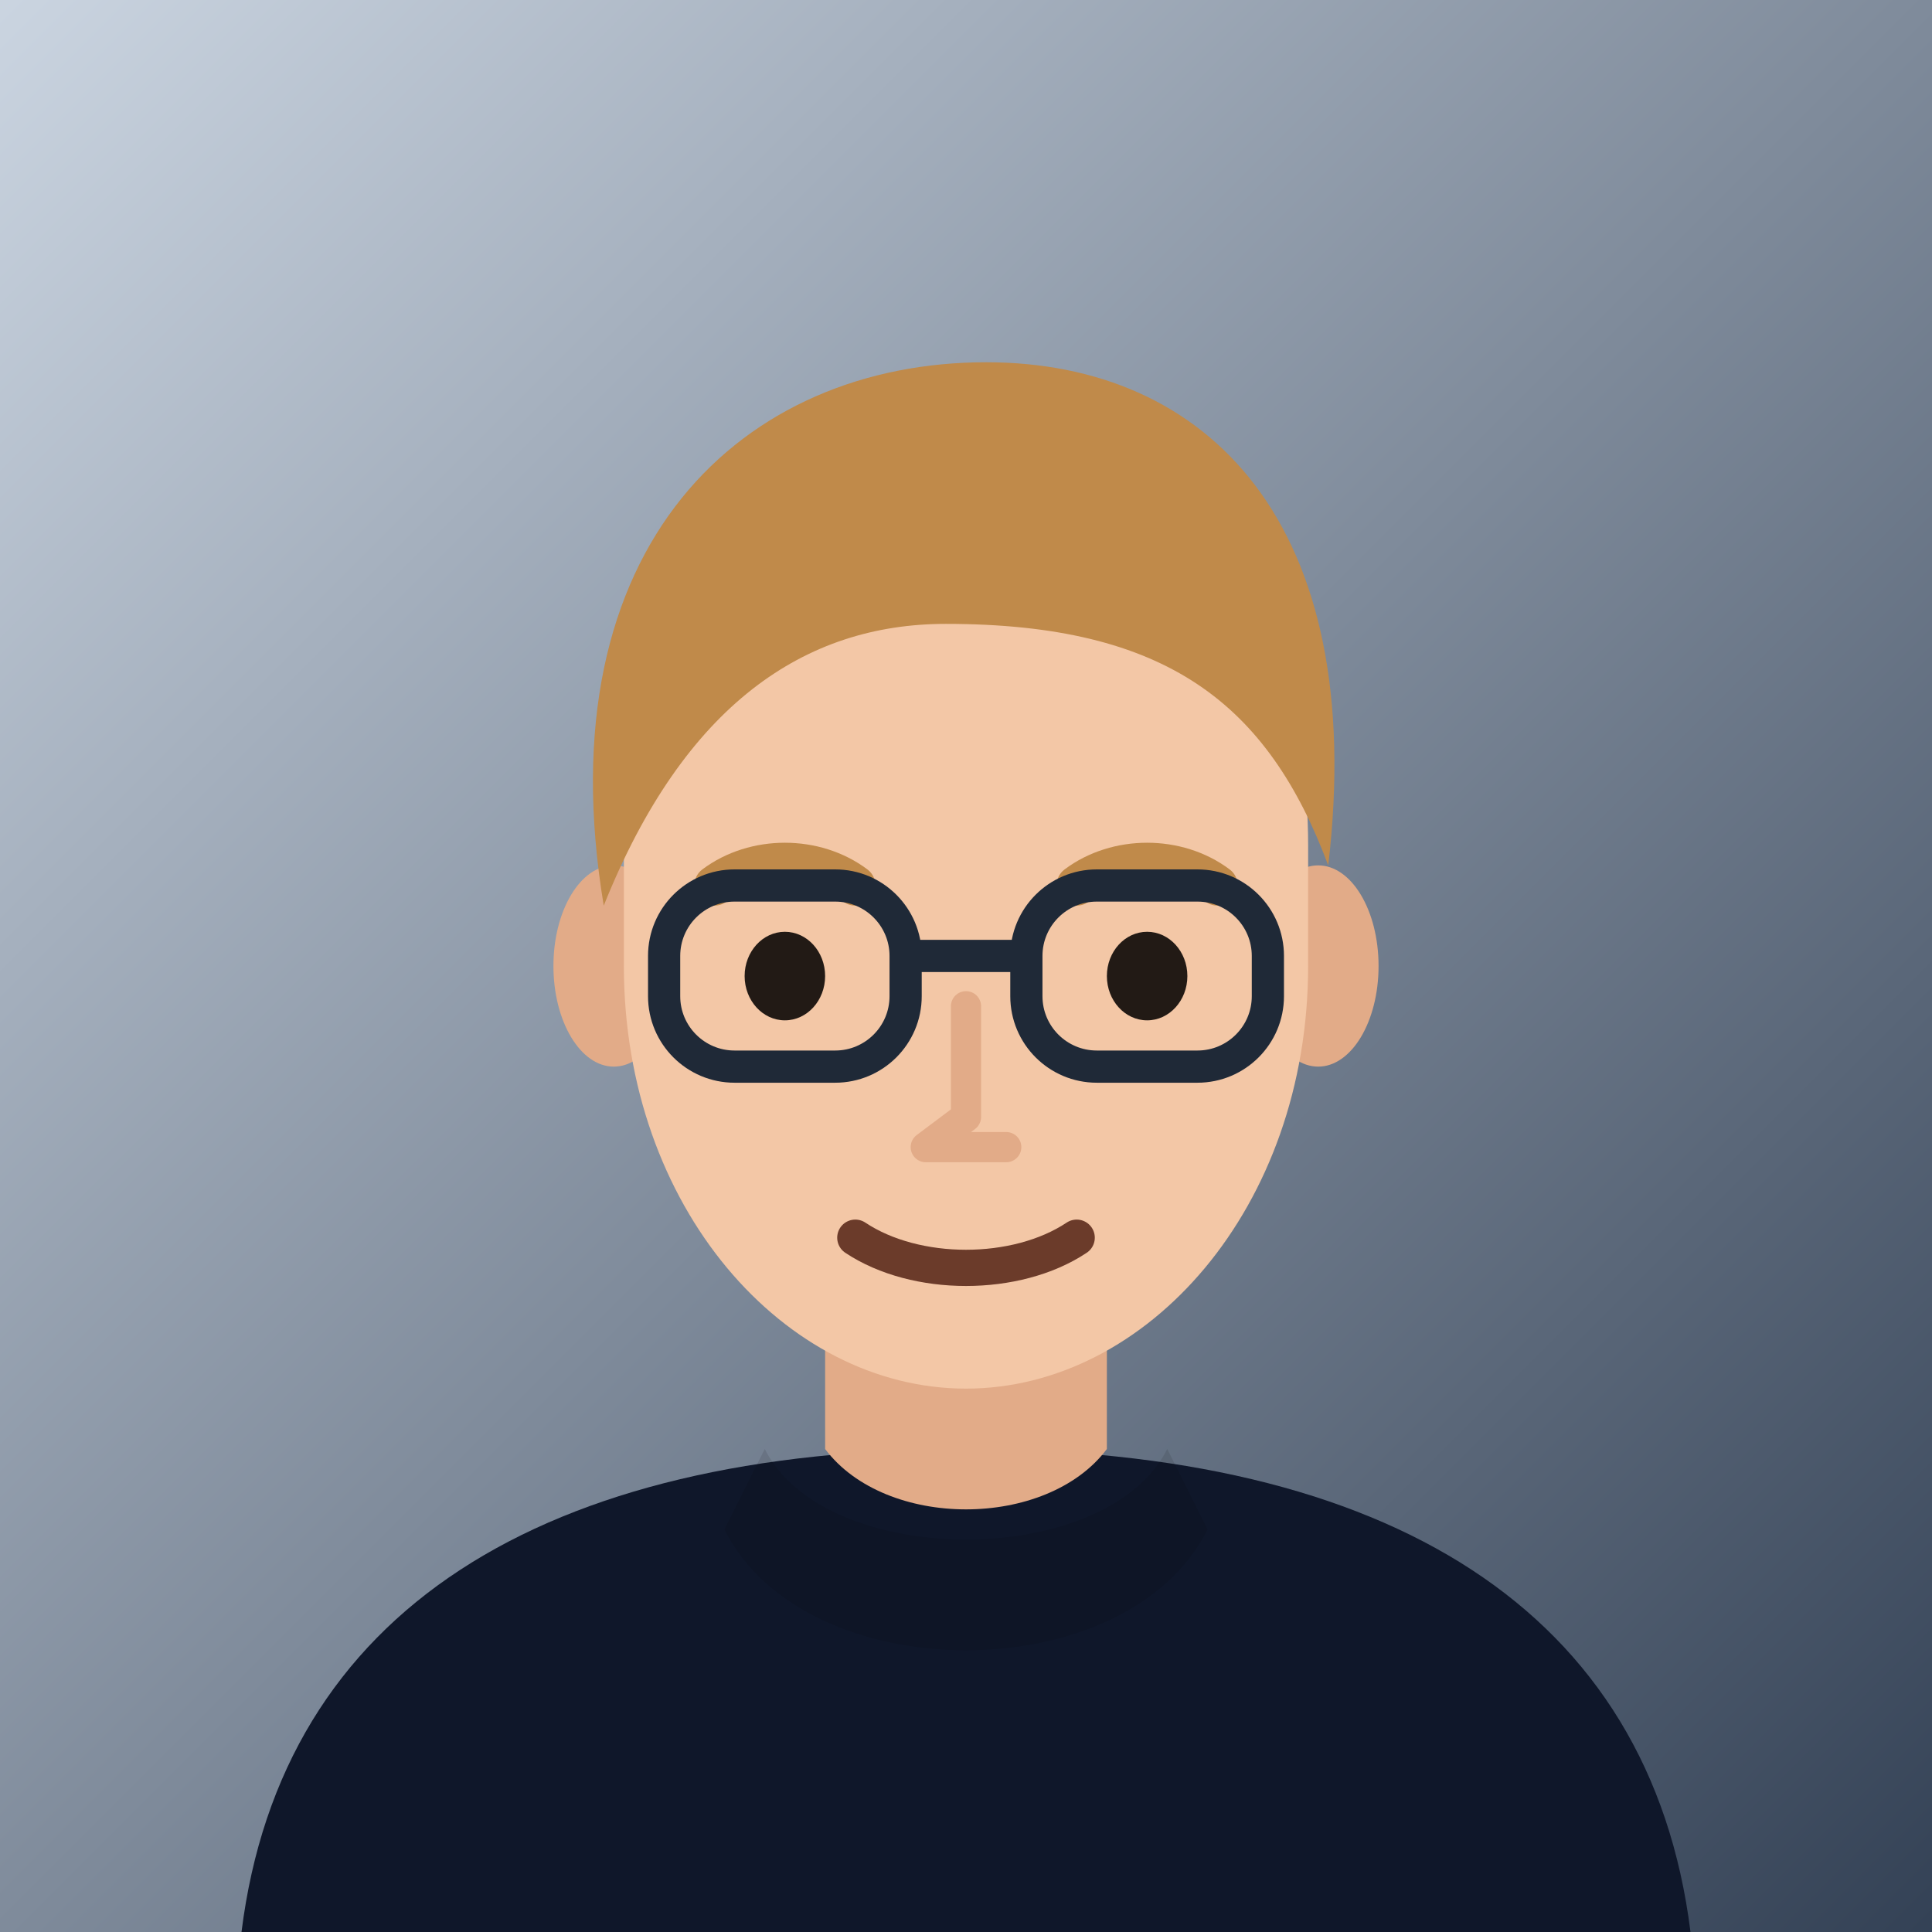
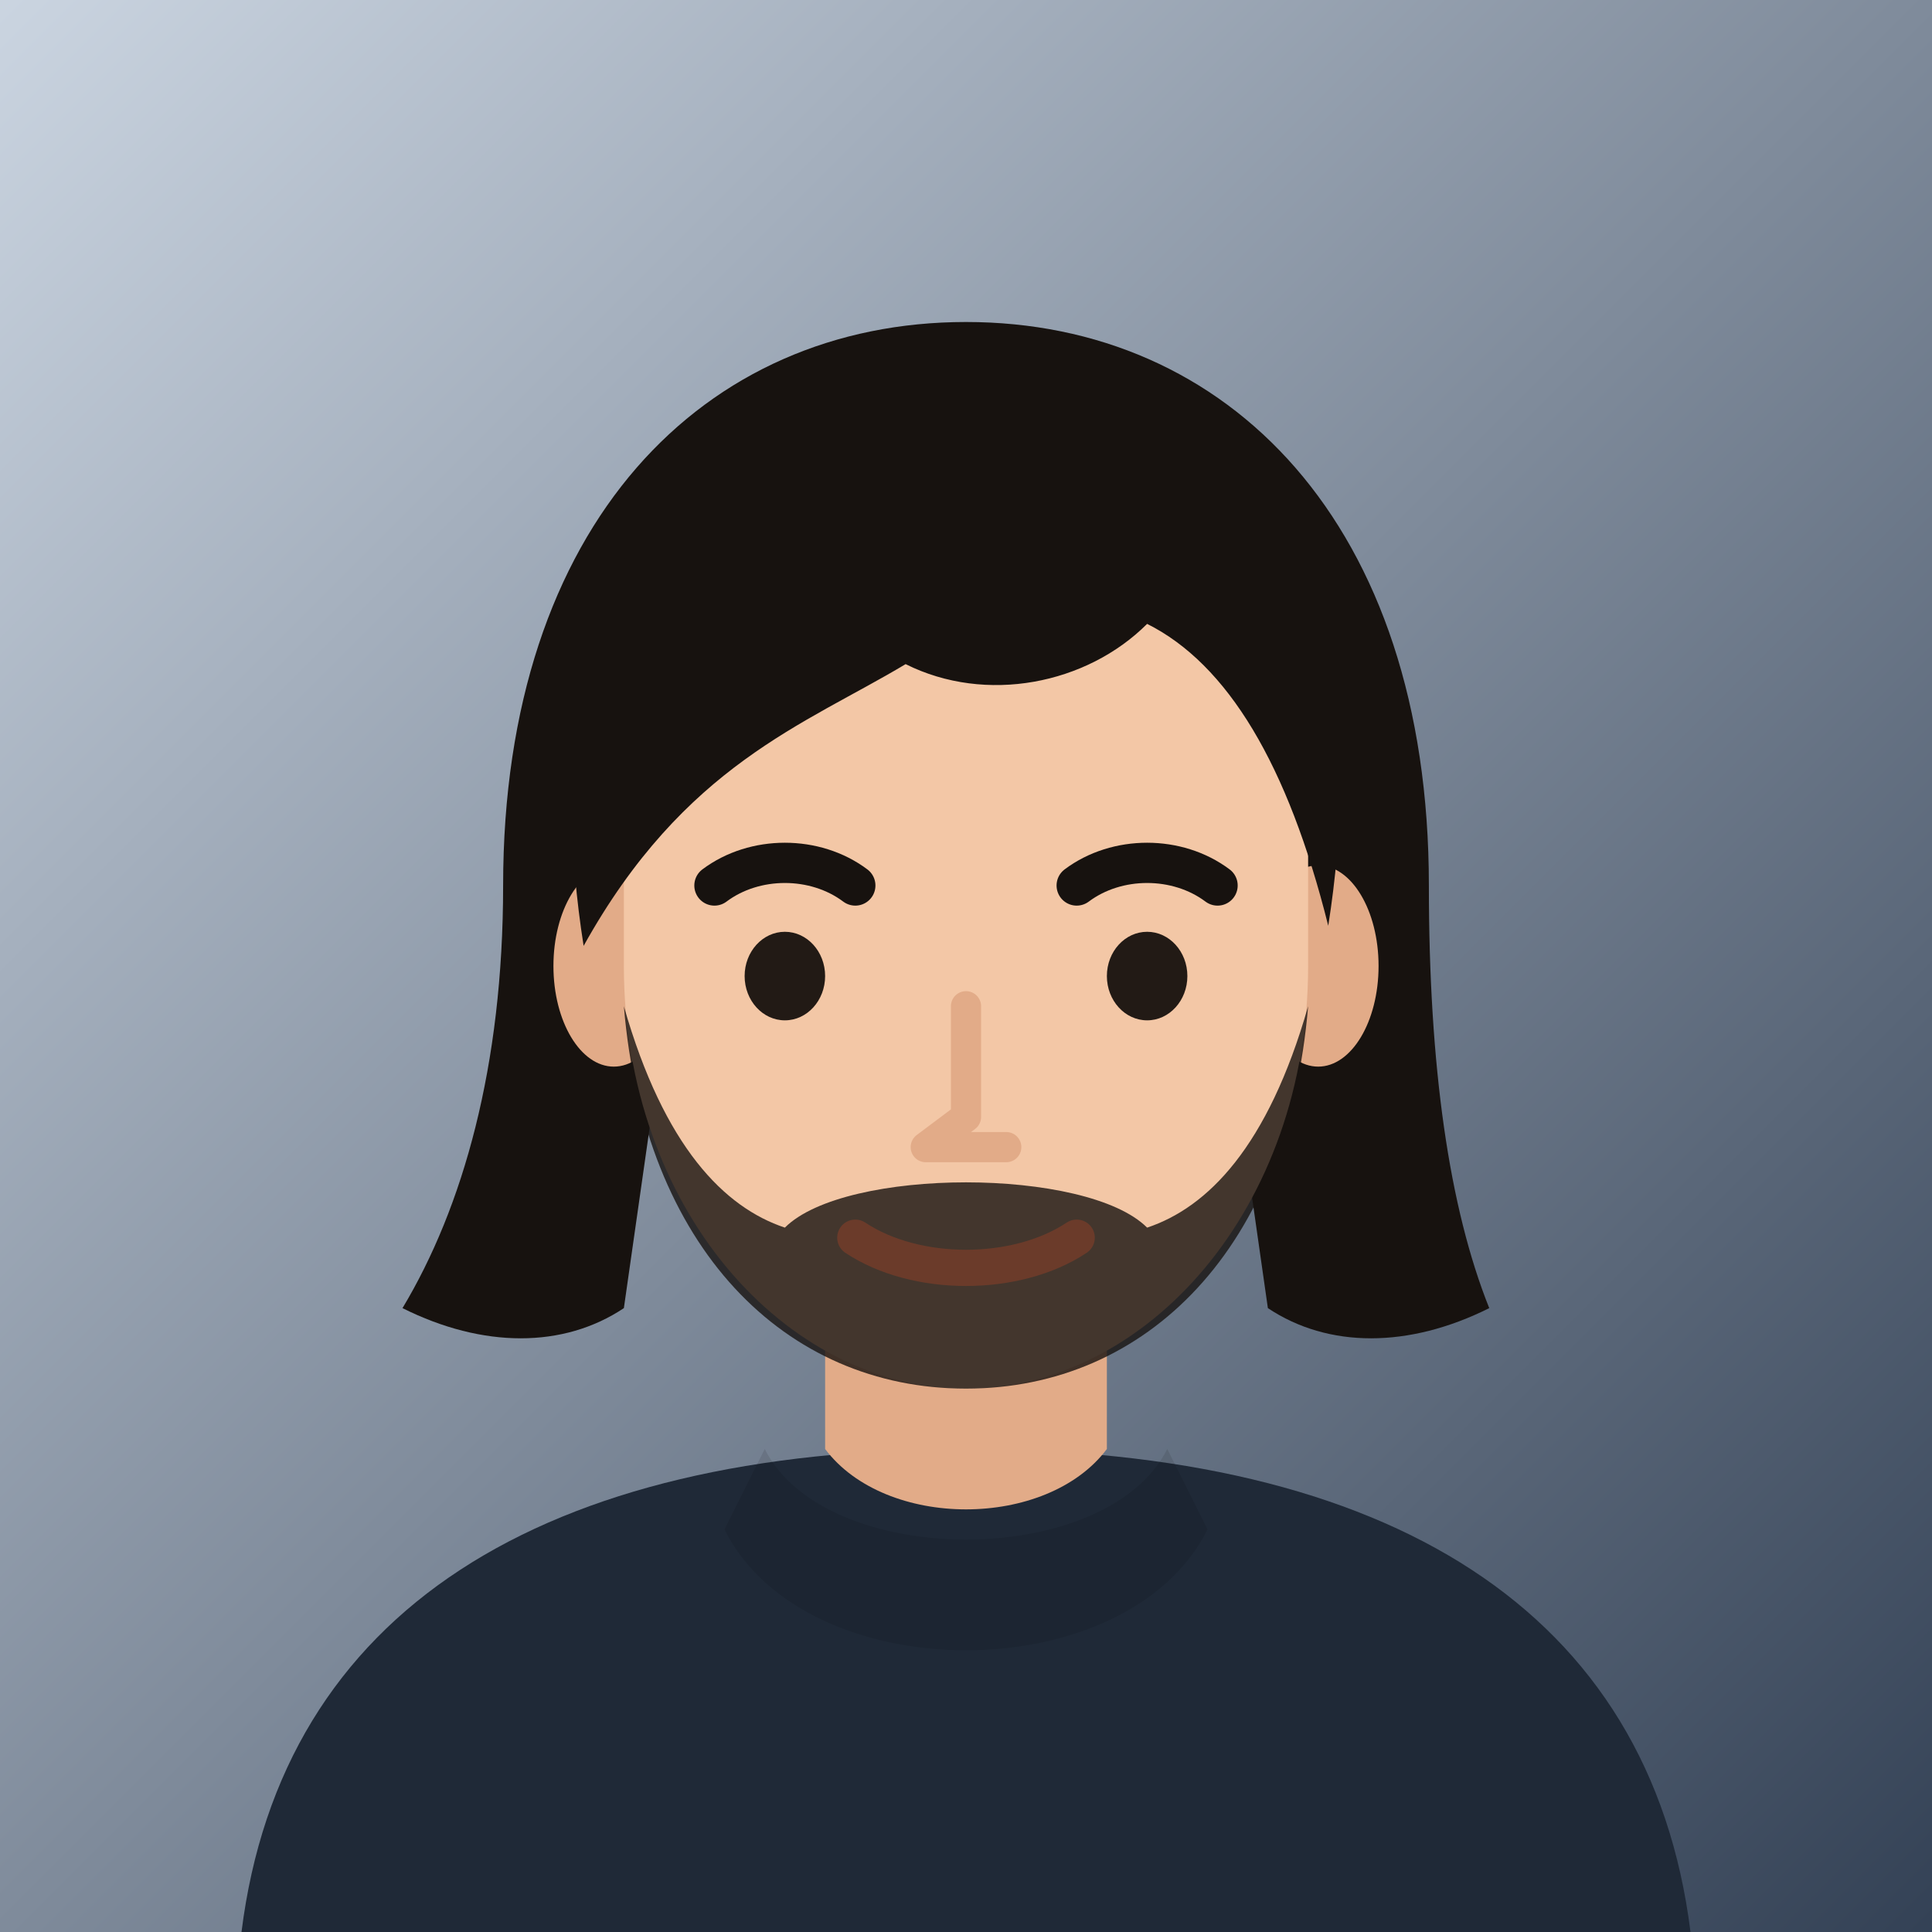
<svg xmlns="http://www.w3.org/2000/svg" viewBox="0 0 96 96" role="img" aria-label="English British Male voice portrait">
  <defs>
    <linearGradient id="bg" x1="0" y1="0" x2="1" y2="1">
      <stop offset="0" stop-color="#cbd5e1" />
      <stop offset="1" stop-color="#334155" />
    </linearGradient>
  </defs>
  <rect width="96" height="96" fill="url(#bg)" />
-   <path d="M12 96c2-16 15-24 36-24s34 8 36 24z" fill="#0f172a" />
+   <path d="M25 44c0-18 10-28 23-28s23 10 23 28c0 9 1 16 3 21-4 2-8 2-11 0l-2-14H33l-2 14c-3 2-7 2-11 0 3-5 5-12 5-21z" fill="#17120f" />
+   <path d="M12 96c2-16 15-24 36-24s34 8 36 24z" fill="#1f2937" />
  <path d="M38 72c3 6 17 6 20 0l2 4c-4 8-20 8-24 0z" fill="#000" opacity=".1" />
  <path d="M41 58h14v14c-3 4-11 4-14 0z" fill="#e2ab88" />
  <ellipse cx="30.5" cy="48" rx="3" ry="5" fill="#e2ab88" />
  <ellipse cx="65.5" cy="48" rx="3" ry="5" fill="#e2ab88" />
  <path d="M31 42c0-12 7-19 17-19s17 7 17 19v6c0 12-8 21-17 21s-17-9-17-21z" fill="#f3c7a6" />
-   <path d="M30 45c-3-18 7-27 19-27 11 0 19 8 17 25-3-8-8-12-19-12-7 0-13 4-17 14z" fill="#c08a4a" />
-   <path d="M35.5 44c2-1.5 5-1.5 7 0M53.5 44c2-1.5 5-1.5 7 0" fill="none" stroke="#c08a4a" stroke-width="2" stroke-linecap="round" />
+   <path d="M31 50c1 12 8 19 17 19s16-7 17-19c-2 7-5 10-8 11-3-3-15-3-18 0-3-1-6-4-8-11z" fill="#17120f" opacity=".8" />
+   <path d="M29 47c-3-19 6-29 19-29 12 0 21 9 18 28-2-8-5-13-9-15-3 3-8 4-12 2-5 3-11 5-16 14z" fill="#17120f" />
+   <path d="M35.5 44c2-1.5 5-1.5 7 0M53.5 44c2-1.5 5-1.5 7 0" fill="none" stroke="#17120f" stroke-width="2" stroke-linecap="round" />
  <ellipse cx="39" cy="48.5" rx="2" ry="2.2" fill="#221a15" />
  <ellipse cx="57" cy="48.5" rx="2" ry="2.2" fill="#221a15" />
-   <g fill="none" stroke="#1f2937" stroke-width="1.6">
-     <rect x="33" y="44" width="12" height="9" rx="3.5" />
-     <rect x="51" y="44" width="12" height="9" rx="3.5" />
-     <path d="M45 47.500h6" />
-   </g>
  <path d="M48 50v5.500l-2 1.500h4" fill="none" stroke="#e2ab88" stroke-width="1.5" stroke-linecap="round" stroke-linejoin="round" />
  <path d="M42.5 61.5c3 2 8 2 11 0" fill="none" stroke="#6b3b2a" stroke-width="1.8" stroke-linecap="round" />
</svg>
